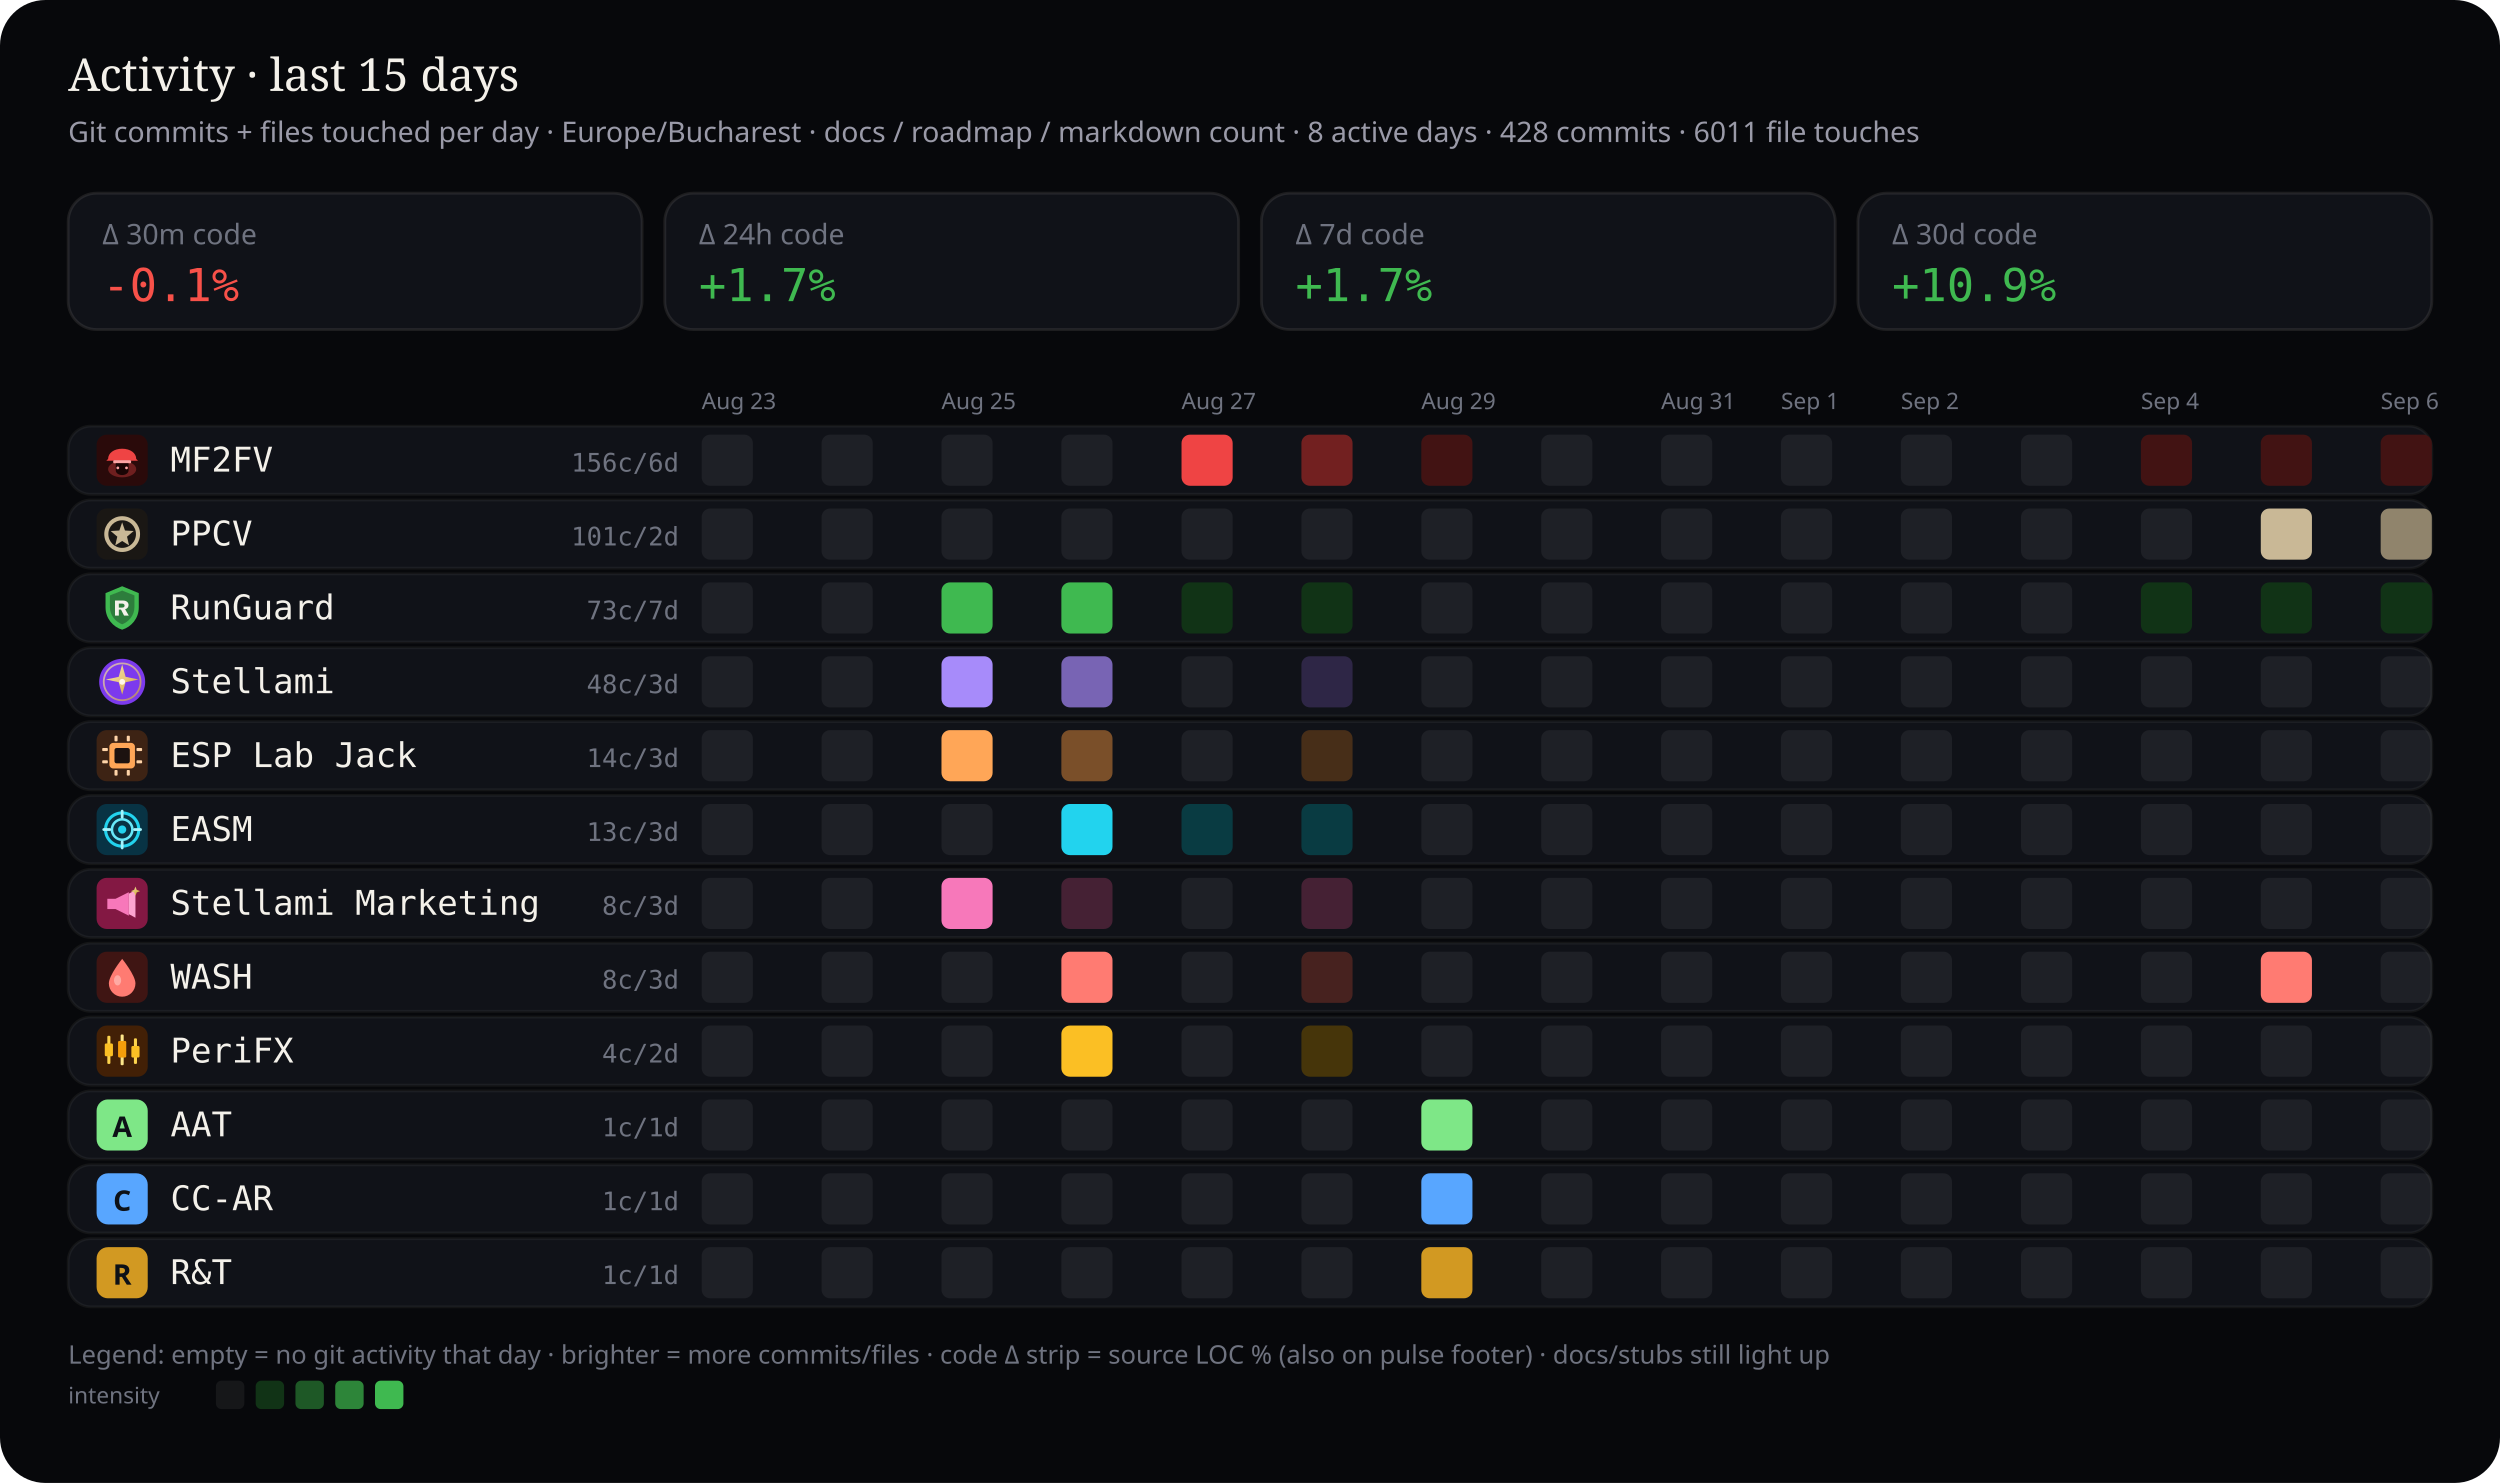
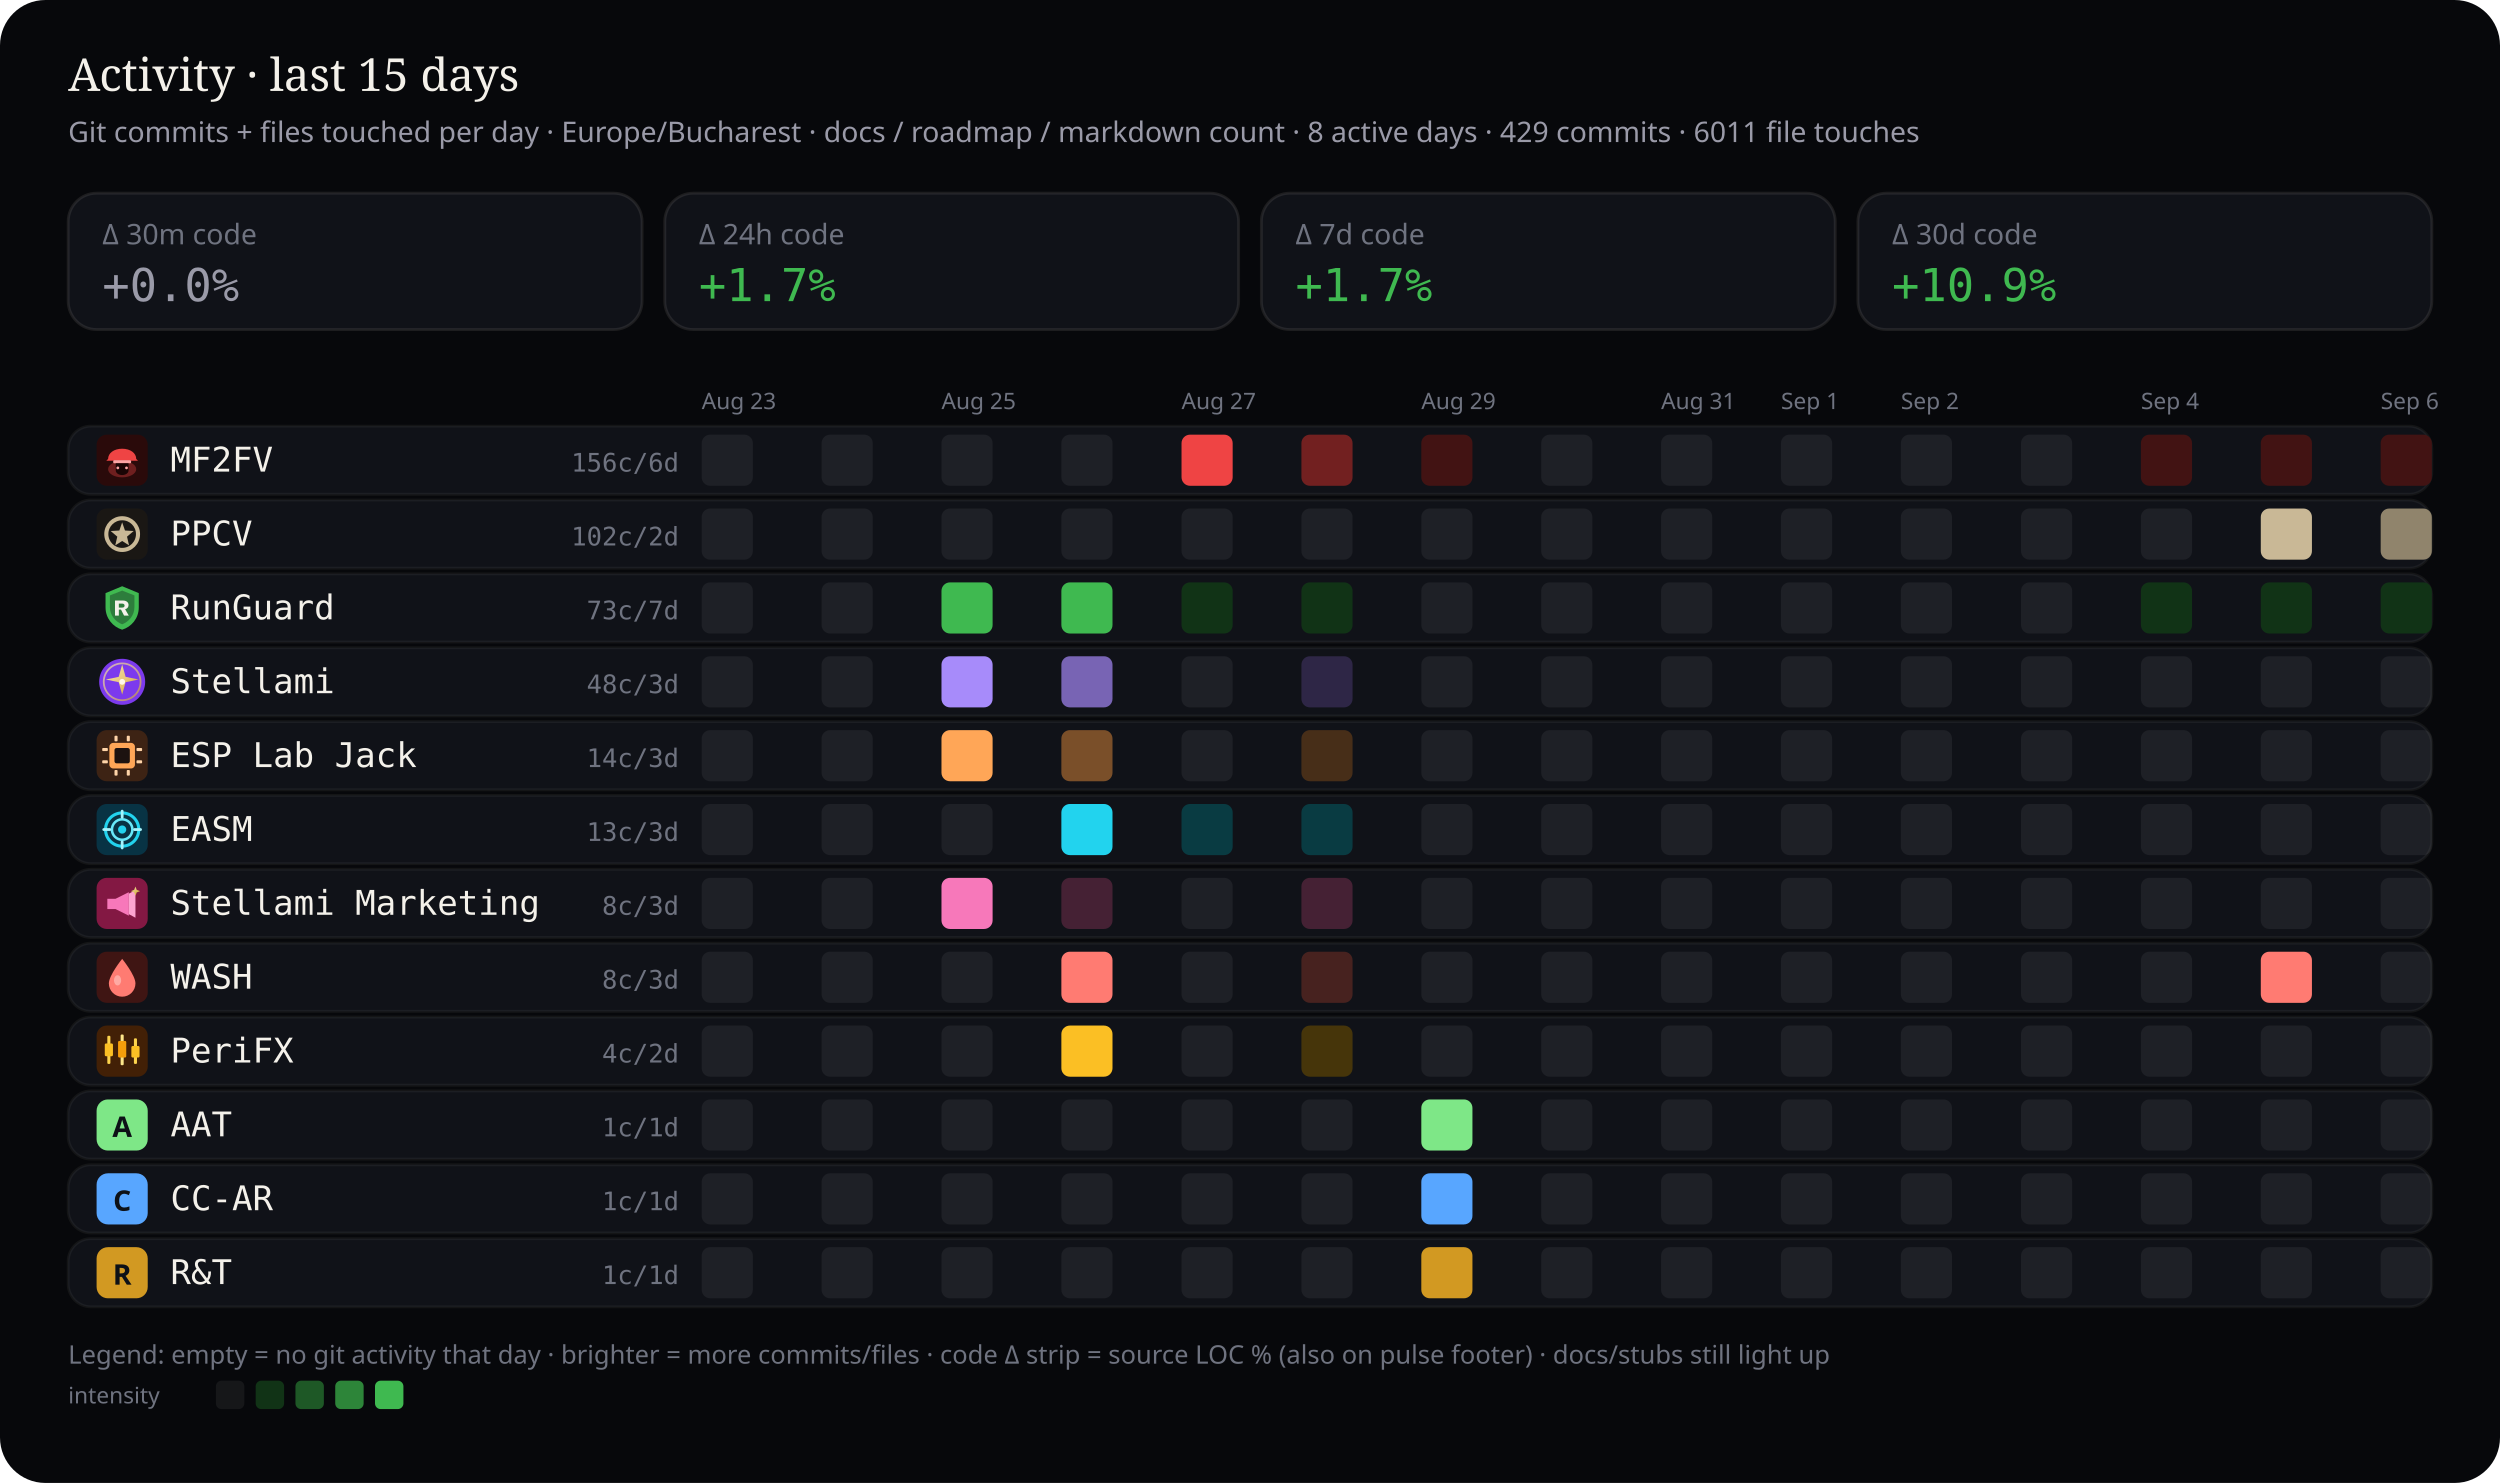
<svg xmlns="http://www.w3.org/2000/svg" viewBox="0 0 880 522" width="880" height="522" role="img" aria-label="Work activity last 15 days by stream — commits and files touched">
  <rect width="880" height="522" rx="16" fill="#07080b" />
  <text x="24" y="32" fill="#f4f1ea" font-size="16" font-family="ui-serif, Georgia, serif">Activity · last 15 days</text>
-   <text x="24" y="50" fill="#9a9aa8" font-size="10" font-family="ui-sans-serif, system-ui, sans-serif">Git commits + files touched per day · Europe/Bucharest · docs / roadmap / markdown count · 8 active days · 428 commits · 6011 file touches</text>
+   <text x="24" y="50" fill="#9a9aa8" font-size="10" font-family="ui-sans-serif, system-ui, sans-serif">Git commits + files touched per day · Europe/Bucharest · docs / roadmap / markdown count · 8 active days · 429 commits · 6011 file touches</text>
  <defs>
    <clipPath id="wc-stream-label">
      <rect x="60.0" y="0" width="132.5" height="522" />
    </clipPath>
  </defs>
  <rect x="24" y="68" width="202" height="48" rx="10" fill="#101218" stroke="rgba(232,228,214,0.10)" />
  <text x="36" y="86" fill="#6f7380" font-size="10" font-family="ui-sans-serif, system-ui, sans-serif">Δ 30m code</text>
-   <text x="36" y="106" fill="#f85149" font-size="16" font-family="ui-monospace, SFMono-Regular, monospace">-0.1%</text>
+   <text x="36" y="106" fill="#9a9aa8" font-size="16" font-family="ui-monospace, SFMono-Regular, monospace">+0.0%</text>
  <rect x="234" y="68" width="202" height="48" rx="10" fill="#101218" stroke="rgba(232,228,214,0.10)" />
  <text x="246" y="86" fill="#6f7380" font-size="10" font-family="ui-sans-serif, system-ui, sans-serif">Δ 24h code</text>
  <text x="246" y="106" fill="#3fb950" font-size="16" font-family="ui-monospace, SFMono-Regular, monospace">+1.7%</text>
  <rect x="444" y="68" width="202" height="48" rx="10" fill="#101218" stroke="rgba(232,228,214,0.10)" />
  <text x="456" y="86" fill="#6f7380" font-size="10" font-family="ui-sans-serif, system-ui, sans-serif">Δ 7d code</text>
  <text x="456" y="106" fill="#3fb950" font-size="16" font-family="ui-monospace, SFMono-Regular, monospace">+1.7%</text>
  <rect x="654" y="68" width="202" height="48" rx="10" fill="#101218" stroke="rgba(232,228,214,0.10)" />
  <text x="666" y="86" fill="#6f7380" font-size="10" font-family="ui-sans-serif, system-ui, sans-serif">Δ 30d code</text>
  <text x="666" y="106" fill="#3fb950" font-size="16" font-family="ui-monospace, SFMono-Regular, monospace">+10.9%</text>
  <text x="247.0" y="144" fill="#6f7380" font-size="8" font-family="ui-sans-serif, system-ui, sans-serif">Aug 23</text>
  <text x="331.4" y="144" fill="#6f7380" font-size="8" font-family="ui-sans-serif, system-ui, sans-serif">Aug 25</text>
  <text x="415.9" y="144" fill="#6f7380" font-size="8" font-family="ui-sans-serif, system-ui, sans-serif">Aug 27</text>
  <text x="500.3" y="144" fill="#6f7380" font-size="8" font-family="ui-sans-serif, system-ui, sans-serif">Aug 29</text>
  <text x="584.7" y="144" fill="#6f7380" font-size="8" font-family="ui-sans-serif, system-ui, sans-serif">Aug 31</text>
  <text x="626.9" y="144" fill="#6f7380" font-size="8" font-family="ui-sans-serif, system-ui, sans-serif">Sep 1</text>
  <text x="669.1" y="144" fill="#6f7380" font-size="8" font-family="ui-sans-serif, system-ui, sans-serif">Sep 2</text>
  <text x="753.6" y="144" fill="#6f7380" font-size="8" font-family="ui-sans-serif, system-ui, sans-serif">Sep 4</text>
  <text x="838.0" y="144" fill="#6f7380" font-size="8" font-family="ui-sans-serif, system-ui, sans-serif">Sep 6</text>
  <rect x="24" y="150" width="832" height="24" rx="8" fill="#101218" stroke="rgba(232,228,214,0.06)" />
  <g id="stream_logo_mf2fv" class="stream_logo" data-stream="mf2fv" transform="translate(34.0,153.0) scale(0.9)" opacity="1.0">
    <rect width="20" height="20" rx="4" fill="#2a0a0a" />
    <ellipse cx="10" cy="13.5" rx="5.5" ry="3.2" fill="#ef4444" opacity=".35" />
    <path fill="#ef4444" d="M4.5 9.5 C4.5 7.2 6.8 5.5 10 5.5 S15.5 7.2 15.5 9.5 L16.2 10.2 H3.8 Z" />
    <rect x="6.5" y="10" width="7" height="1.2" rx="0.4" fill="#fca5a5" />
    <path fill="#1a0505" d="M7.5 11.2 h5 v2.8 c0 1-1.1 1.8-2.5 1.8 s-2.5-.8-2.5-1.8 v-2.8z" />
    <circle cx="8.3" cy="13" r="0.55" fill="#fca5a5" />
    <circle cx="11.7" cy="13" r="0.55" fill="#fca5a5" />
  </g>
  <use class="stream_logo" data-stream="mf2fv" href="#stream_logo_mf2fv" x="34.0" y="153.0" width="18" height="18" opacity="0" />
  <text x="60" y="166" fill="#f4f1ea" font-size="12" font-family="ui-monospace, SFMono-Regular, monospace" clip-path="url(#wc-stream-label)">MF2FV</text>
  <text x="239" y="166" fill="#6f7380" font-size="9" text-anchor="end" font-family="ui-monospace, SFMono-Regular, monospace">156c/6d</text>
  <rect x="247.0" y="153.0" width="18.0" height="18.0" rx="3" fill="rgba(255,255,255,0.06)" />
  <rect x="289.2" y="153.0" width="18.0" height="18.0" rx="3" fill="rgba(255,255,255,0.06)" />
  <rect x="331.4" y="153.0" width="18.0" height="18.0" rx="3" fill="rgba(255,255,255,0.06)" />
  <rect x="373.6" y="153.0" width="18.0" height="18.0" rx="3" fill="rgba(255,255,255,0.06)" />
  <rect x="415.9" y="153.0" width="18.0" height="18.0" rx="3" fill="#ef4444" />
  <rect x="458.1" y="153.0" width="18.0" height="18.0" rx="3" fill="#722020" />
  <rect x="500.3" y="153.0" width="18.0" height="18.0" rx="3" fill="#421313" />
  <rect x="542.5" y="153.0" width="18.0" height="18.0" rx="3" fill="rgba(255,255,255,0.06)" />
  <rect x="584.7" y="153.0" width="18.0" height="18.0" rx="3" fill="rgba(255,255,255,0.06)" />
  <rect x="626.9" y="153.0" width="18.0" height="18.0" rx="3" fill="rgba(255,255,255,0.06)" />
  <rect x="669.1" y="153.0" width="18.0" height="18.0" rx="3" fill="rgba(255,255,255,0.06)" />
  <rect x="711.4" y="153.0" width="18.0" height="18.0" rx="3" fill="rgba(255,255,255,0.06)" />
  <rect x="753.6" y="153.0" width="18.0" height="18.0" rx="3" fill="#421313" />
  <rect x="795.8" y="153.0" width="18.0" height="18.0" rx="3" fill="#421313" />
  <rect x="838.0" y="153.0" width="18.0" height="18.0" rx="3" fill="#421313" />
  <rect x="24" y="176" width="832" height="24" rx="8" fill="#101218" stroke="rgba(232,228,214,0.06)" />
  <g id="stream_logo_ppcv" class="stream_logo" data-stream="ppcv" transform="translate(34.0,179.0) scale(0.9)" opacity="1.0">
    <rect width="20" height="20" rx="4" fill="#1a1714" />
    <circle cx="10" cy="10" r="6.2" fill="none" stroke="#c9b896" stroke-width="1.6" />
    <path fill="#c9b896" d="M10 5.4 L11.1 8.6 L14.5 8.8 L11.9 11 L12.7 14.4 L10 12.7 L7.3 14.4 L8.1 11 L5.5 8.8 L8.9 8.6 Z" />
  </g>
  <use class="stream_logo" data-stream="ppcv" href="#stream_logo_ppcv" x="34.0" y="179.0" width="18" height="18" opacity="0" />
  <text x="60" y="192" fill="#f4f1ea" font-size="12" font-family="ui-monospace, SFMono-Regular, monospace" clip-path="url(#wc-stream-label)">PPCV</text>
-   <text x="239" y="192" fill="#6f7380" font-size="9" text-anchor="end" font-family="ui-monospace, SFMono-Regular, monospace">101c/2d</text>
+   <text x="239" y="192" fill="#6f7380" font-size="9" text-anchor="end" font-family="ui-monospace, SFMono-Regular, monospace">102c/2d</text>
  <rect x="247.0" y="179.0" width="18.0" height="18.0" rx="3" fill="rgba(255,255,255,0.06)" />
  <rect x="289.2" y="179.0" width="18.0" height="18.0" rx="3" fill="rgba(255,255,255,0.06)" />
  <rect x="331.4" y="179.0" width="18.0" height="18.0" rx="3" fill="rgba(255,255,255,0.06)" />
  <rect x="373.6" y="179.0" width="18.0" height="18.0" rx="3" fill="rgba(255,255,255,0.06)" />
  <rect x="415.9" y="179.0" width="18.0" height="18.0" rx="3" fill="rgba(255,255,255,0.06)" />
  <rect x="458.1" y="179.0" width="18.0" height="18.0" rx="3" fill="rgba(255,255,255,0.06)" />
  <rect x="500.3" y="179.0" width="18.0" height="18.0" rx="3" fill="rgba(255,255,255,0.06)" />
  <rect x="542.5" y="179.0" width="18.0" height="18.0" rx="3" fill="rgba(255,255,255,0.06)" />
  <rect x="584.7" y="179.0" width="18.0" height="18.0" rx="3" fill="rgba(255,255,255,0.06)" />
  <rect x="626.9" y="179.0" width="18.0" height="18.0" rx="3" fill="rgba(255,255,255,0.06)" />
  <rect x="669.1" y="179.0" width="18.0" height="18.0" rx="3" fill="rgba(255,255,255,0.06)" />
  <rect x="711.4" y="179.0" width="18.0" height="18.0" rx="3" fill="rgba(255,255,255,0.06)" />
  <rect x="753.6" y="179.0" width="18.0" height="18.0" rx="3" fill="rgba(255,255,255,0.06)" />
  <rect x="795.8" y="179.0" width="18.0" height="18.0" rx="3" fill="#c9b896" />
  <rect x="838.0" y="179.0" width="18.0" height="18.0" rx="3" fill="#90846c" />
  <rect x="24" y="202" width="832" height="24" rx="8" fill="#101218" stroke="rgba(232,228,214,0.06)" />
  <g id="stream_logo_runguard" class="stream_logo" data-stream="runguard" transform="translate(34.0,205.0) scale(0.9)" opacity="1.0">
    <path fill="#3fb950" d="M10 1.5 L16.5 4.2 V9.8 C16.5 14.1 13.6 17.4 10 18.5 C6.4 17.4 3.5 14.1 3.5 9.8 V4.2 Z" />
    <path fill="#0d1117" fill-opacity=".35" d="M10 3.2 L14.8 5.1 V9.7 C14.8 12.9 12.6 15.4 10 16.4 C7.4 15.4 5.2 12.9 5.2 9.7 V5.1 Z" />
    <path fill="#f4f1ea" d="M7.2 7.1h3.1c1.35 0 2.2.7 2.2 1.75 0 .85-.5 1.45-1.35 1.65L12.6 13h-1.85l-1.2-2.35H8.7V13H7.2V7.1zm1.5 1.2v1.55h1.35c.55 0 .9-.28.9-.75s-.35-.8-.9-.8H8.7z" />
  </g>
  <use class="stream_logo" data-stream="runguard" href="#stream_logo_runguard" x="34.0" y="205.0" width="18" height="18" opacity="0" />
  <text x="60" y="218" fill="#f4f1ea" font-size="12" font-family="ui-monospace, SFMono-Regular, monospace" clip-path="url(#wc-stream-label)">RunGuard</text>
  <text x="239" y="218" fill="#6f7380" font-size="9" text-anchor="end" font-family="ui-monospace, SFMono-Regular, monospace">73c/7d</text>
  <rect x="247.0" y="205.0" width="18.0" height="18.0" rx="3" fill="rgba(255,255,255,0.06)" />
  <rect x="289.2" y="205.0" width="18.0" height="18.0" rx="3" fill="rgba(255,255,255,0.06)" />
  <rect x="331.4" y="205.0" width="18.0" height="18.0" rx="3" fill="#3fb950" />
  <rect x="373.6" y="205.0" width="18.0" height="18.0" rx="3" fill="#3fb950" />
  <rect x="415.9" y="205.0" width="18.0" height="18.0" rx="3" fill="#113316" />
  <rect x="458.1" y="205.0" width="18.0" height="18.0" rx="3" fill="#113316" />
  <rect x="500.3" y="205.0" width="18.0" height="18.0" rx="3" fill="rgba(255,255,255,0.06)" />
  <rect x="542.5" y="205.0" width="18.0" height="18.0" rx="3" fill="rgba(255,255,255,0.06)" />
  <rect x="584.7" y="205.0" width="18.0" height="18.0" rx="3" fill="rgba(255,255,255,0.06)" />
  <rect x="626.9" y="205.0" width="18.0" height="18.0" rx="3" fill="rgba(255,255,255,0.06)" />
  <rect x="669.1" y="205.0" width="18.0" height="18.0" rx="3" fill="rgba(255,255,255,0.06)" />
  <rect x="711.4" y="205.0" width="18.0" height="18.0" rx="3" fill="rgba(255,255,255,0.06)" />
  <rect x="753.6" y="205.0" width="18.0" height="18.0" rx="3" fill="#113316" />
  <rect x="795.8" y="205.0" width="18.0" height="18.0" rx="3" fill="#113316" />
  <rect x="838.0" y="205.0" width="18.0" height="18.0" rx="3" fill="#113316" />
  <rect x="24" y="228" width="832" height="24" rx="8" fill="#101218" stroke="rgba(232,228,214,0.06)" />
  <g id="stream_logo_stellami" class="stream_logo" data-stream="stellami" transform="translate(34.0,231.0) scale(0.9)" opacity="1.0">
    <defs>
      <linearGradient id="stream_logo_stellami-stellami-gold" x1="0%" y1="0%" x2="100%" y2="100%">
        <stop offset="0%" stop-color="#f5e6a8" />
        <stop offset="55%" stop-color="#e8c57a" />
        <stop offset="100%" stop-color="#c9a227" />
      </linearGradient>
    </defs>
    <circle cx="10" cy="10" r="9" fill="#7c3aed" />
    <circle cx="10" cy="10" r="7.2" fill="none" stroke="url(#stream_logo_stellami-stellami-gold)" stroke-width="0.7" opacity=".7" />
    <path fill="url(#stream_logo_stellami-stellami-gold)" d="M10 3.2 L11.35 8.05 L16.4 9.1 L11.35 10.15 L10 15 L8.65 10.15 L3.6 9.1 L8.65 8.05 Z" />
    <circle cx="10" cy="10" r="1.15" fill="#fff8e8" />
  </g>
  <use class="stream_logo" data-stream="stellami" href="#stream_logo_stellami" x="34.0" y="231.0" width="18" height="18" opacity="0" />
  <text x="60" y="244" fill="#f4f1ea" font-size="12" font-family="ui-monospace, SFMono-Regular, monospace" clip-path="url(#wc-stream-label)">Stellami</text>
  <text x="239" y="244" fill="#6f7380" font-size="9" text-anchor="end" font-family="ui-monospace, SFMono-Regular, monospace">48c/3d</text>
  <rect x="247.0" y="231.0" width="18.0" height="18.0" rx="3" fill="rgba(255,255,255,0.06)" />
  <rect x="289.2" y="231.0" width="18.0" height="18.0" rx="3" fill="rgba(255,255,255,0.06)" />
  <rect x="331.4" y="231.0" width="18.0" height="18.0" rx="3" fill="#a78bfa" />
  <rect x="373.6" y="231.0" width="18.0" height="18.0" rx="3" fill="#7864b4" />
  <rect x="415.9" y="231.0" width="18.0" height="18.0" rx="3" fill="rgba(255,255,255,0.06)" />
  <rect x="458.1" y="231.0" width="18.0" height="18.0" rx="3" fill="#2e2646" />
  <rect x="500.3" y="231.0" width="18.0" height="18.0" rx="3" fill="rgba(255,255,255,0.06)" />
  <rect x="542.5" y="231.0" width="18.0" height="18.0" rx="3" fill="rgba(255,255,255,0.06)" />
  <rect x="584.7" y="231.0" width="18.0" height="18.0" rx="3" fill="rgba(255,255,255,0.06)" />
  <rect x="626.9" y="231.0" width="18.0" height="18.0" rx="3" fill="rgba(255,255,255,0.06)" />
  <rect x="669.1" y="231.0" width="18.0" height="18.0" rx="3" fill="rgba(255,255,255,0.06)" />
  <rect x="711.4" y="231.0" width="18.0" height="18.0" rx="3" fill="rgba(255,255,255,0.06)" />
  <rect x="753.6" y="231.0" width="18.0" height="18.0" rx="3" fill="rgba(255,255,255,0.06)" />
  <rect x="795.8" y="231.0" width="18.0" height="18.0" rx="3" fill="rgba(255,255,255,0.06)" />
  <rect x="838.0" y="231.0" width="18.0" height="18.0" rx="3" fill="rgba(255,255,255,0.06)" />
  <rect x="24" y="254" width="832" height="24" rx="8" fill="#101218" stroke="rgba(232,228,214,0.06)" />
  <g id="stream_logo_esp-lab-jack" class="stream_logo" data-stream="esp-lab-jack" transform="translate(34.0,257.0) scale(0.9)" opacity="1.0">
    <rect width="20" height="20" rx="4" fill="#3d2314" />
    <rect x="5" y="5" width="10" height="10" rx="1.5" fill="#ffa657" />
    <rect x="7" y="7" width="6" height="6" rx="0.8" fill="#1c1210" />
    <rect x="2.2" y="7" width="2.2" height="1.2" rx="0.3" fill="#ffd4a8" />
    <rect x="2.2" y="11.8" width="2.2" height="1.2" rx="0.3" fill="#ffd4a8" />
    <rect x="15.6" y="7" width="2.2" height="1.2" rx="0.3" fill="#ffd4a8" />
    <rect x="15.6" y="11.8" width="2.2" height="1.2" rx="0.3" fill="#ffd4a8" />
    <rect x="7" y="2.2" width="1.2" height="2.2" rx="0.3" fill="#ffd4a8" />
    <rect x="11.8" y="2.2" width="1.2" height="2.2" rx="0.3" fill="#ffd4a8" />
    <rect x="7" y="15.6" width="1.2" height="2.2" rx="0.3" fill="#ffd4a8" />
    <rect x="11.8" y="15.6" width="1.2" height="2.2" rx="0.3" fill="#ffd4a8" />
  </g>
  <use class="stream_logo" data-stream="esp-lab-jack" href="#stream_logo_esp-lab-jack" x="34.0" y="257.0" width="18" height="18" opacity="0" />
  <text x="60" y="270" fill="#f4f1ea" font-size="12" font-family="ui-monospace, SFMono-Regular, monospace" clip-path="url(#wc-stream-label)">ESP Lab Jack</text>
  <text x="239" y="270" fill="#6f7380" font-size="9" text-anchor="end" font-family="ui-monospace, SFMono-Regular, monospace">14c/3d</text>
  <rect x="247.0" y="257.0" width="18.0" height="18.0" rx="3" fill="rgba(255,255,255,0.06)" />
  <rect x="289.2" y="257.0" width="18.0" height="18.0" rx="3" fill="rgba(255,255,255,0.06)" />
  <rect x="331.4" y="257.0" width="18.0" height="18.0" rx="3" fill="#ffa657" />
  <rect x="373.6" y="257.0" width="18.0" height="18.0" rx="3" fill="#7a4f29" />
  <rect x="415.9" y="257.0" width="18.0" height="18.0" rx="3" fill="rgba(255,255,255,0.06)" />
  <rect x="458.1" y="257.0" width="18.0" height="18.0" rx="3" fill="#472e18" />
  <rect x="500.3" y="257.0" width="18.0" height="18.0" rx="3" fill="rgba(255,255,255,0.06)" />
  <rect x="542.5" y="257.0" width="18.0" height="18.0" rx="3" fill="rgba(255,255,255,0.06)" />
  <rect x="584.7" y="257.0" width="18.0" height="18.0" rx="3" fill="rgba(255,255,255,0.06)" />
  <rect x="626.9" y="257.0" width="18.0" height="18.0" rx="3" fill="rgba(255,255,255,0.06)" />
  <rect x="669.1" y="257.0" width="18.0" height="18.0" rx="3" fill="rgba(255,255,255,0.06)" />
  <rect x="711.4" y="257.0" width="18.0" height="18.0" rx="3" fill="rgba(255,255,255,0.06)" />
  <rect x="753.6" y="257.0" width="18.0" height="18.0" rx="3" fill="rgba(255,255,255,0.06)" />
  <rect x="795.8" y="257.0" width="18.0" height="18.0" rx="3" fill="rgba(255,255,255,0.06)" />
  <rect x="838.0" y="257.0" width="18.0" height="18.0" rx="3" fill="rgba(255,255,255,0.06)" />
  <rect x="24" y="280" width="832" height="24" rx="8" fill="#101218" stroke="rgba(232,228,214,0.06)" />
  <g id="stream_logo_easm" class="stream_logo" data-stream="easm" transform="translate(34.0,283.0) scale(0.9)" opacity="1.0">
    <rect width="20" height="20" rx="4" fill="#083344" />
    <circle cx="10" cy="10" r="6.5" fill="none" stroke="#22d3ee" stroke-width="1.2" />
    <circle cx="10" cy="10" r="4" fill="none" stroke="#67e8f9" stroke-width="1" />
    <circle cx="10" cy="10" r="1.6" fill="#22d3ee" />
    <path d="M10 2.8 V5.2 M10 14.8 V17.2 M2.8 10 H5.2 M14.8 10 H17.2" stroke="#a5f3fc" stroke-width="1.1" stroke-linecap="round" />
  </g>
  <use class="stream_logo" data-stream="easm" href="#stream_logo_easm" x="34.0" y="283.0" width="18" height="18" opacity="0" />
  <text x="60" y="296" fill="#f4f1ea" font-size="12" font-family="ui-monospace, SFMono-Regular, monospace" clip-path="url(#wc-stream-label)">EASM</text>
  <text x="239" y="296" fill="#6f7380" font-size="9" text-anchor="end" font-family="ui-monospace, SFMono-Regular, monospace">13c/3d</text>
  <rect x="247.0" y="283.0" width="18.0" height="18.0" rx="3" fill="rgba(255,255,255,0.06)" />
  <rect x="289.2" y="283.0" width="18.0" height="18.0" rx="3" fill="rgba(255,255,255,0.06)" />
  <rect x="331.4" y="283.0" width="18.0" height="18.0" rx="3" fill="rgba(255,255,255,0.06)" />
  <rect x="373.6" y="283.0" width="18.0" height="18.0" rx="3" fill="#22d3ee" />
  <rect x="415.9" y="283.0" width="18.0" height="18.0" rx="3" fill="#093b42" />
  <rect x="458.1" y="283.0" width="18.0" height="18.0" rx="3" fill="#093b42" />
  <rect x="500.3" y="283.0" width="18.0" height="18.0" rx="3" fill="rgba(255,255,255,0.06)" />
  <rect x="542.5" y="283.0" width="18.0" height="18.0" rx="3" fill="rgba(255,255,255,0.06)" />
  <rect x="584.7" y="283.0" width="18.0" height="18.0" rx="3" fill="rgba(255,255,255,0.06)" />
  <rect x="626.9" y="283.0" width="18.0" height="18.0" rx="3" fill="rgba(255,255,255,0.06)" />
  <rect x="669.1" y="283.0" width="18.0" height="18.0" rx="3" fill="rgba(255,255,255,0.06)" />
  <rect x="711.4" y="283.0" width="18.0" height="18.0" rx="3" fill="rgba(255,255,255,0.06)" />
  <rect x="753.6" y="283.0" width="18.0" height="18.0" rx="3" fill="rgba(255,255,255,0.06)" />
  <rect x="795.8" y="283.0" width="18.0" height="18.0" rx="3" fill="rgba(255,255,255,0.06)" />
  <rect x="838.0" y="283.0" width="18.0" height="18.0" rx="3" fill="rgba(255,255,255,0.06)" />
  <rect x="24" y="306" width="832" height="24" rx="8" fill="#101218" stroke="rgba(232,228,214,0.06)" />
  <g id="stream_logo_stellami-marketing" class="stream_logo" data-stream="stellami-marketing" transform="translate(34.0,309.0) scale(0.9)" opacity="1.0">
    <defs>
      <linearGradient id="stream_logo_stellami-marketing-smkt-gold" x1="0%" y1="0%" x2="100%" y2="100%">
        <stop offset="0%" stop-color="#f5e6a8" />
        <stop offset="100%" stop-color="#c9a227" />
      </linearGradient>
    </defs>
    <rect width="20" height="20" rx="4" fill="#831843" />
    <path fill="#f778ba" d="M4.2 8.2h3.2l5.2-2.6v9.2l-5.2-2.6H4.2z" />
    <path fill="#fda4d0" d="M12.6 6.2l2.6-1.4v10.8l-2.6-1.4z" />
    <path fill="url(#stream_logo_stellami-marketing-smkt-gold)" d="M15.2 3.4 L15.7 4.7 L17 5.2 L15.7 5.7 L15.2 7 L14.7 5.7 L13.4 5.2 L14.7 4.7 Z" />
  </g>
  <use class="stream_logo" data-stream="stellami-marketing" href="#stream_logo_stellami-marketing" x="34.0" y="309.0" width="18" height="18" opacity="0" />
  <text x="60" y="322" fill="#f4f1ea" font-size="12" font-family="ui-monospace, SFMono-Regular, monospace" clip-path="url(#wc-stream-label)">Stellami Marketing</text>
  <text x="239" y="322" fill="#6f7380" font-size="9" text-anchor="end" font-family="ui-monospace, SFMono-Regular, monospace">8c/3d</text>
  <rect x="247.0" y="309.0" width="18.0" height="18.0" rx="3" fill="rgba(255,255,255,0.06)" />
  <rect x="289.2" y="309.0" width="18.0" height="18.0" rx="3" fill="rgba(255,255,255,0.06)" />
  <rect x="331.4" y="309.0" width="18.0" height="18.0" rx="3" fill="#f778ba" />
  <rect x="373.6" y="309.0" width="18.0" height="18.0" rx="3" fill="#452134" />
  <rect x="415.9" y="309.0" width="18.0" height="18.0" rx="3" fill="rgba(255,255,255,0.06)" />
  <rect x="458.1" y="309.0" width="18.0" height="18.0" rx="3" fill="#452134" />
  <rect x="500.3" y="309.0" width="18.0" height="18.0" rx="3" fill="rgba(255,255,255,0.06)" />
  <rect x="542.5" y="309.0" width="18.0" height="18.0" rx="3" fill="rgba(255,255,255,0.06)" />
  <rect x="584.7" y="309.0" width="18.0" height="18.0" rx="3" fill="rgba(255,255,255,0.06)" />
  <rect x="626.9" y="309.0" width="18.0" height="18.0" rx="3" fill="rgba(255,255,255,0.06)" />
  <rect x="669.1" y="309.0" width="18.0" height="18.0" rx="3" fill="rgba(255,255,255,0.06)" />
  <rect x="711.4" y="309.0" width="18.0" height="18.0" rx="3" fill="rgba(255,255,255,0.06)" />
  <rect x="753.6" y="309.0" width="18.0" height="18.0" rx="3" fill="rgba(255,255,255,0.06)" />
  <rect x="795.8" y="309.0" width="18.0" height="18.0" rx="3" fill="rgba(255,255,255,0.06)" />
  <rect x="838.0" y="309.0" width="18.0" height="18.0" rx="3" fill="rgba(255,255,255,0.06)" />
  <rect x="24" y="332" width="832" height="24" rx="8" fill="#101218" stroke="rgba(232,228,214,0.06)" />
  <g id="stream_logo_wash" class="stream_logo" data-stream="wash" transform="translate(34.0,335.0) scale(0.9)" opacity="1.0">
    <rect width="20" height="20" rx="4" fill="#3f1513" />
    <path fill="#ff7b72" d="M10 2.8 C10 2.8 15.2 9.2 15.2 12.4 A5.2 5.2 0 0 1 4.8 12.4 C4.8 9.2 10 2.8 10 2.8 Z" />
    <ellipse cx="8.2" cy="11.2" rx="1.4" ry="2" fill="#ffd0cc" opacity=".55" />
  </g>
  <use class="stream_logo" data-stream="wash" href="#stream_logo_wash" x="34.0" y="335.0" width="18" height="18" opacity="0" />
  <text x="60" y="348" fill="#f4f1ea" font-size="12" font-family="ui-monospace, SFMono-Regular, monospace" clip-path="url(#wc-stream-label)">WASH</text>
  <text x="239" y="348" fill="#6f7380" font-size="9" text-anchor="end" font-family="ui-monospace, SFMono-Regular, monospace">8c/3d</text>
  <rect x="247.0" y="335.0" width="18.0" height="18.0" rx="3" fill="rgba(255,255,255,0.06)" />
  <rect x="289.2" y="335.0" width="18.0" height="18.0" rx="3" fill="rgba(255,255,255,0.06)" />
  <rect x="331.4" y="335.0" width="18.0" height="18.0" rx="3" fill="rgba(255,255,255,0.06)" />
  <rect x="373.6" y="335.0" width="18.0" height="18.0" rx="3" fill="#ff7b72" />
  <rect x="415.9" y="335.0" width="18.0" height="18.0" rx="3" fill="rgba(255,255,255,0.06)" />
  <rect x="458.1" y="335.0" width="18.0" height="18.0" rx="3" fill="#47221f" />
  <rect x="500.3" y="335.0" width="18.0" height="18.0" rx="3" fill="rgba(255,255,255,0.06)" />
  <rect x="542.5" y="335.0" width="18.0" height="18.0" rx="3" fill="rgba(255,255,255,0.06)" />
  <rect x="584.7" y="335.0" width="18.0" height="18.0" rx="3" fill="rgba(255,255,255,0.06)" />
  <rect x="626.9" y="335.0" width="18.0" height="18.0" rx="3" fill="rgba(255,255,255,0.06)" />
  <rect x="669.1" y="335.0" width="18.0" height="18.0" rx="3" fill="rgba(255,255,255,0.06)" />
  <rect x="711.4" y="335.0" width="18.0" height="18.0" rx="3" fill="rgba(255,255,255,0.06)" />
  <rect x="753.6" y="335.0" width="18.0" height="18.0" rx="3" fill="rgba(255,255,255,0.06)" />
  <rect x="795.8" y="335.0" width="18.0" height="18.0" rx="3" fill="#ff7b72" />
  <rect x="838.0" y="335.0" width="18.0" height="18.0" rx="3" fill="rgba(255,255,255,0.06)" />
  <rect x="24" y="358" width="832" height="24" rx="8" fill="#101218" stroke="rgba(232,228,214,0.06)" />
  <g id="stream_logo_peri" class="stream_logo" data-stream="peri" transform="translate(34.0,361.0) scale(0.9)" opacity="1.0">
    <rect width="20" height="20" rx="4" fill="#422006" />
    <rect x="4.2" y="4" width="1.2" height="11" rx="0.4" fill="#fcd34d" />
    <rect x="3.2" y="7" width="3.2" height="5" rx="0.5" fill="#fbbf24" />
    <rect x="9.4" y="3.5" width="1.2" height="12" rx="0.4" fill="#fde68a" />
    <rect x="8.4" y="6" width="3.2" height="6.5" rx="0.5" fill="#f59e0b" />
    <rect x="14.6" y="5" width="1.2" height="10" rx="0.4" fill="#fcd34d" />
    <rect x="13.6" y="8" width="3.2" height="4.5" rx="0.5" fill="#fbbf24" />
  </g>
  <use class="stream_logo" data-stream="peri" href="#stream_logo_peri" x="34.0" y="361.0" width="18" height="18" opacity="0" />
  <text x="60" y="374" fill="#f4f1ea" font-size="12" font-family="ui-monospace, SFMono-Regular, monospace" clip-path="url(#wc-stream-label)">PeriFX</text>
  <text x="239" y="374" fill="#6f7380" font-size="9" text-anchor="end" font-family="ui-monospace, SFMono-Regular, monospace">4c/2d</text>
  <rect x="247.0" y="361.0" width="18.0" height="18.0" rx="3" fill="rgba(255,255,255,0.06)" />
  <rect x="289.2" y="361.0" width="18.0" height="18.0" rx="3" fill="rgba(255,255,255,0.06)" />
  <rect x="331.4" y="361.0" width="18.0" height="18.0" rx="3" fill="rgba(255,255,255,0.06)" />
  <rect x="373.6" y="361.0" width="18.0" height="18.0" rx="3" fill="#fbbf24" />
  <rect x="415.9" y="361.0" width="18.0" height="18.0" rx="3" fill="rgba(255,255,255,0.06)" />
  <rect x="458.1" y="361.0" width="18.0" height="18.0" rx="3" fill="#46350a" />
  <rect x="500.3" y="361.0" width="18.0" height="18.0" rx="3" fill="rgba(255,255,255,0.06)" />
  <rect x="542.5" y="361.0" width="18.0" height="18.0" rx="3" fill="rgba(255,255,255,0.06)" />
  <rect x="584.7" y="361.0" width="18.0" height="18.0" rx="3" fill="rgba(255,255,255,0.06)" />
  <rect x="626.9" y="361.0" width="18.0" height="18.0" rx="3" fill="rgba(255,255,255,0.06)" />
  <rect x="669.1" y="361.0" width="18.0" height="18.0" rx="3" fill="rgba(255,255,255,0.06)" />
  <rect x="711.4" y="361.0" width="18.0" height="18.0" rx="3" fill="rgba(255,255,255,0.06)" />
  <rect x="753.6" y="361.0" width="18.0" height="18.0" rx="3" fill="rgba(255,255,255,0.06)" />
  <rect x="795.8" y="361.0" width="18.0" height="18.0" rx="3" fill="rgba(255,255,255,0.06)" />
  <rect x="838.0" y="361.0" width="18.0" height="18.0" rx="3" fill="rgba(255,255,255,0.06)" />
  <rect x="24" y="384" width="832" height="24" rx="8" fill="#101218" stroke="rgba(232,228,214,0.06)" />
  <g id="stream_logo_aat" class="stream_logo" data-stream="aat" opacity="1.0">
    <rect x="34.0" y="387.0" width="18" height="18" rx="4" fill="#7ee787" />
    <text x="43.0" y="400.2" text-anchor="middle" fill="#0d1117" font-size="10" font-family="ui-sans-serif, system-ui, sans-serif" font-weight="700">A</text>
  </g>
  <text x="60" y="400" fill="#f4f1ea" font-size="12" font-family="ui-monospace, SFMono-Regular, monospace" clip-path="url(#wc-stream-label)">AAT</text>
  <text x="239" y="400" fill="#6f7380" font-size="9" text-anchor="end" font-family="ui-monospace, SFMono-Regular, monospace">1c/1d</text>
  <rect x="247.0" y="387.0" width="18.0" height="18.0" rx="3" fill="rgba(255,255,255,0.06)" />
  <rect x="289.2" y="387.0" width="18.0" height="18.0" rx="3" fill="rgba(255,255,255,0.06)" />
  <rect x="331.4" y="387.0" width="18.0" height="18.0" rx="3" fill="rgba(255,255,255,0.06)" />
  <rect x="373.6" y="387.0" width="18.0" height="18.0" rx="3" fill="rgba(255,255,255,0.06)" />
  <rect x="415.9" y="387.0" width="18.0" height="18.0" rx="3" fill="rgba(255,255,255,0.06)" />
  <rect x="458.1" y="387.0" width="18.0" height="18.0" rx="3" fill="rgba(255,255,255,0.06)" />
  <rect x="500.3" y="387.0" width="18.0" height="18.0" rx="3" fill="#7ee787" />
  <rect x="542.5" y="387.0" width="18.0" height="18.0" rx="3" fill="rgba(255,255,255,0.06)" />
  <rect x="584.7" y="387.0" width="18.0" height="18.0" rx="3" fill="rgba(255,255,255,0.06)" />
  <rect x="626.9" y="387.0" width="18.0" height="18.0" rx="3" fill="rgba(255,255,255,0.06)" />
  <rect x="669.1" y="387.0" width="18.0" height="18.0" rx="3" fill="rgba(255,255,255,0.06)" />
  <rect x="711.4" y="387.0" width="18.0" height="18.0" rx="3" fill="rgba(255,255,255,0.06)" />
  <rect x="753.6" y="387.0" width="18.0" height="18.0" rx="3" fill="rgba(255,255,255,0.06)" />
  <rect x="795.8" y="387.0" width="18.0" height="18.0" rx="3" fill="rgba(255,255,255,0.06)" />
  <rect x="838.0" y="387.0" width="18.0" height="18.0" rx="3" fill="rgba(255,255,255,0.06)" />
  <rect x="24" y="410" width="832" height="24" rx="8" fill="#101218" stroke="rgba(232,228,214,0.06)" />
  <g id="stream_logo_cc-ar" class="stream_logo" data-stream="cc-ar" opacity="1.0">
    <rect x="34.0" y="413.0" width="18" height="18" rx="4" fill="#58a6ff" />
    <text x="43.0" y="426.2" text-anchor="middle" fill="#0d1117" font-size="10" font-family="ui-sans-serif, system-ui, sans-serif" font-weight="700">C</text>
  </g>
  <text x="60" y="426" fill="#f4f1ea" font-size="12" font-family="ui-monospace, SFMono-Regular, monospace" clip-path="url(#wc-stream-label)">CC-AR</text>
  <text x="239" y="426" fill="#6f7380" font-size="9" text-anchor="end" font-family="ui-monospace, SFMono-Regular, monospace">1c/1d</text>
  <rect x="247.0" y="413.0" width="18.0" height="18.0" rx="3" fill="rgba(255,255,255,0.06)" />
  <rect x="289.2" y="413.0" width="18.0" height="18.0" rx="3" fill="rgba(255,255,255,0.06)" />
  <rect x="331.4" y="413.0" width="18.0" height="18.0" rx="3" fill="rgba(255,255,255,0.06)" />
  <rect x="373.6" y="413.0" width="18.0" height="18.0" rx="3" fill="rgba(255,255,255,0.06)" />
  <rect x="415.9" y="413.0" width="18.0" height="18.0" rx="3" fill="rgba(255,255,255,0.06)" />
  <rect x="458.1" y="413.0" width="18.0" height="18.0" rx="3" fill="rgba(255,255,255,0.06)" />
  <rect x="500.3" y="413.0" width="18.0" height="18.0" rx="3" fill="#58a6ff" />
  <rect x="542.5" y="413.0" width="18.0" height="18.0" rx="3" fill="rgba(255,255,255,0.06)" />
  <rect x="584.7" y="413.0" width="18.0" height="18.0" rx="3" fill="rgba(255,255,255,0.06)" />
  <rect x="626.9" y="413.0" width="18.0" height="18.0" rx="3" fill="rgba(255,255,255,0.06)" />
  <rect x="669.1" y="413.0" width="18.0" height="18.0" rx="3" fill="rgba(255,255,255,0.06)" />
  <rect x="711.4" y="413.0" width="18.0" height="18.0" rx="3" fill="rgba(255,255,255,0.06)" />
  <rect x="753.6" y="413.0" width="18.0" height="18.0" rx="3" fill="rgba(255,255,255,0.06)" />
  <rect x="795.8" y="413.0" width="18.0" height="18.0" rx="3" fill="rgba(255,255,255,0.06)" />
  <rect x="838.0" y="413.0" width="18.0" height="18.0" rx="3" fill="rgba(255,255,255,0.06)" />
  <rect x="24" y="436" width="832" height="24" rx="8" fill="#101218" stroke="rgba(232,228,214,0.06)" />
  <g id="stream_logo_rt" class="stream_logo" data-stream="rt" opacity="1.0">
    <rect x="34.0" y="439.0" width="18" height="18" rx="4" fill="#d29922" />
    <text x="43.0" y="452.2" text-anchor="middle" fill="#0d1117" font-size="10" font-family="ui-sans-serif, system-ui, sans-serif" font-weight="700">R</text>
  </g>
  <text x="60" y="452" fill="#f4f1ea" font-size="12" font-family="ui-monospace, SFMono-Regular, monospace" clip-path="url(#wc-stream-label)">R&amp;T</text>
  <text x="239" y="452" fill="#6f7380" font-size="9" text-anchor="end" font-family="ui-monospace, SFMono-Regular, monospace">1c/1d</text>
  <rect x="247.0" y="439.0" width="18.0" height="18.0" rx="3" fill="rgba(255,255,255,0.06)" />
  <rect x="289.2" y="439.0" width="18.0" height="18.0" rx="3" fill="rgba(255,255,255,0.06)" />
  <rect x="331.4" y="439.0" width="18.0" height="18.0" rx="3" fill="rgba(255,255,255,0.06)" />
  <rect x="373.6" y="439.0" width="18.0" height="18.0" rx="3" fill="rgba(255,255,255,0.06)" />
  <rect x="415.9" y="439.0" width="18.0" height="18.0" rx="3" fill="rgba(255,255,255,0.06)" />
  <rect x="458.1" y="439.0" width="18.0" height="18.0" rx="3" fill="rgba(255,255,255,0.06)" />
  <rect x="500.3" y="439.0" width="18.0" height="18.0" rx="3" fill="#d29922" />
  <rect x="542.5" y="439.0" width="18.0" height="18.0" rx="3" fill="rgba(255,255,255,0.06)" />
  <rect x="584.7" y="439.0" width="18.0" height="18.0" rx="3" fill="rgba(255,255,255,0.06)" />
  <rect x="626.9" y="439.0" width="18.0" height="18.0" rx="3" fill="rgba(255,255,255,0.06)" />
  <rect x="669.1" y="439.0" width="18.0" height="18.0" rx="3" fill="rgba(255,255,255,0.06)" />
  <rect x="711.4" y="439.0" width="18.0" height="18.0" rx="3" fill="rgba(255,255,255,0.06)" />
  <rect x="753.6" y="439.0" width="18.0" height="18.0" rx="3" fill="rgba(255,255,255,0.06)" />
  <rect x="795.8" y="439.0" width="18.0" height="18.0" rx="3" fill="rgba(255,255,255,0.06)" />
  <rect x="838.0" y="439.0" width="18.0" height="18.0" rx="3" fill="rgba(255,255,255,0.06)" />
  <text x="24" y="480" fill="#6f7380" font-size="9" font-family="ui-sans-serif, system-ui, sans-serif">Legend: empty = no git activity that day · brighter = more commits/files · code Δ strip = source LOC % (also on pulse footer) · docs/stubs still light up</text>
  <text x="24" y="494" fill="#6f7380" font-size="8" font-family="ui-sans-serif, system-ui, sans-serif">intensity</text>
  <rect x="76" y="486" width="10" height="10" rx="2" fill="rgba(255,255,255,0.06)" />
  <rect x="90" y="486" width="10" height="10" rx="2" fill="#113316" />
  <rect x="104" y="486" width="10" height="10" rx="2" fill="#1e5826" />
  <rect x="118" y="486" width="10" height="10" rx="2" fill="#2d8539" />
  <rect x="132" y="486" width="10" height="10" rx="2" fill="#3fb950" />
</svg>
